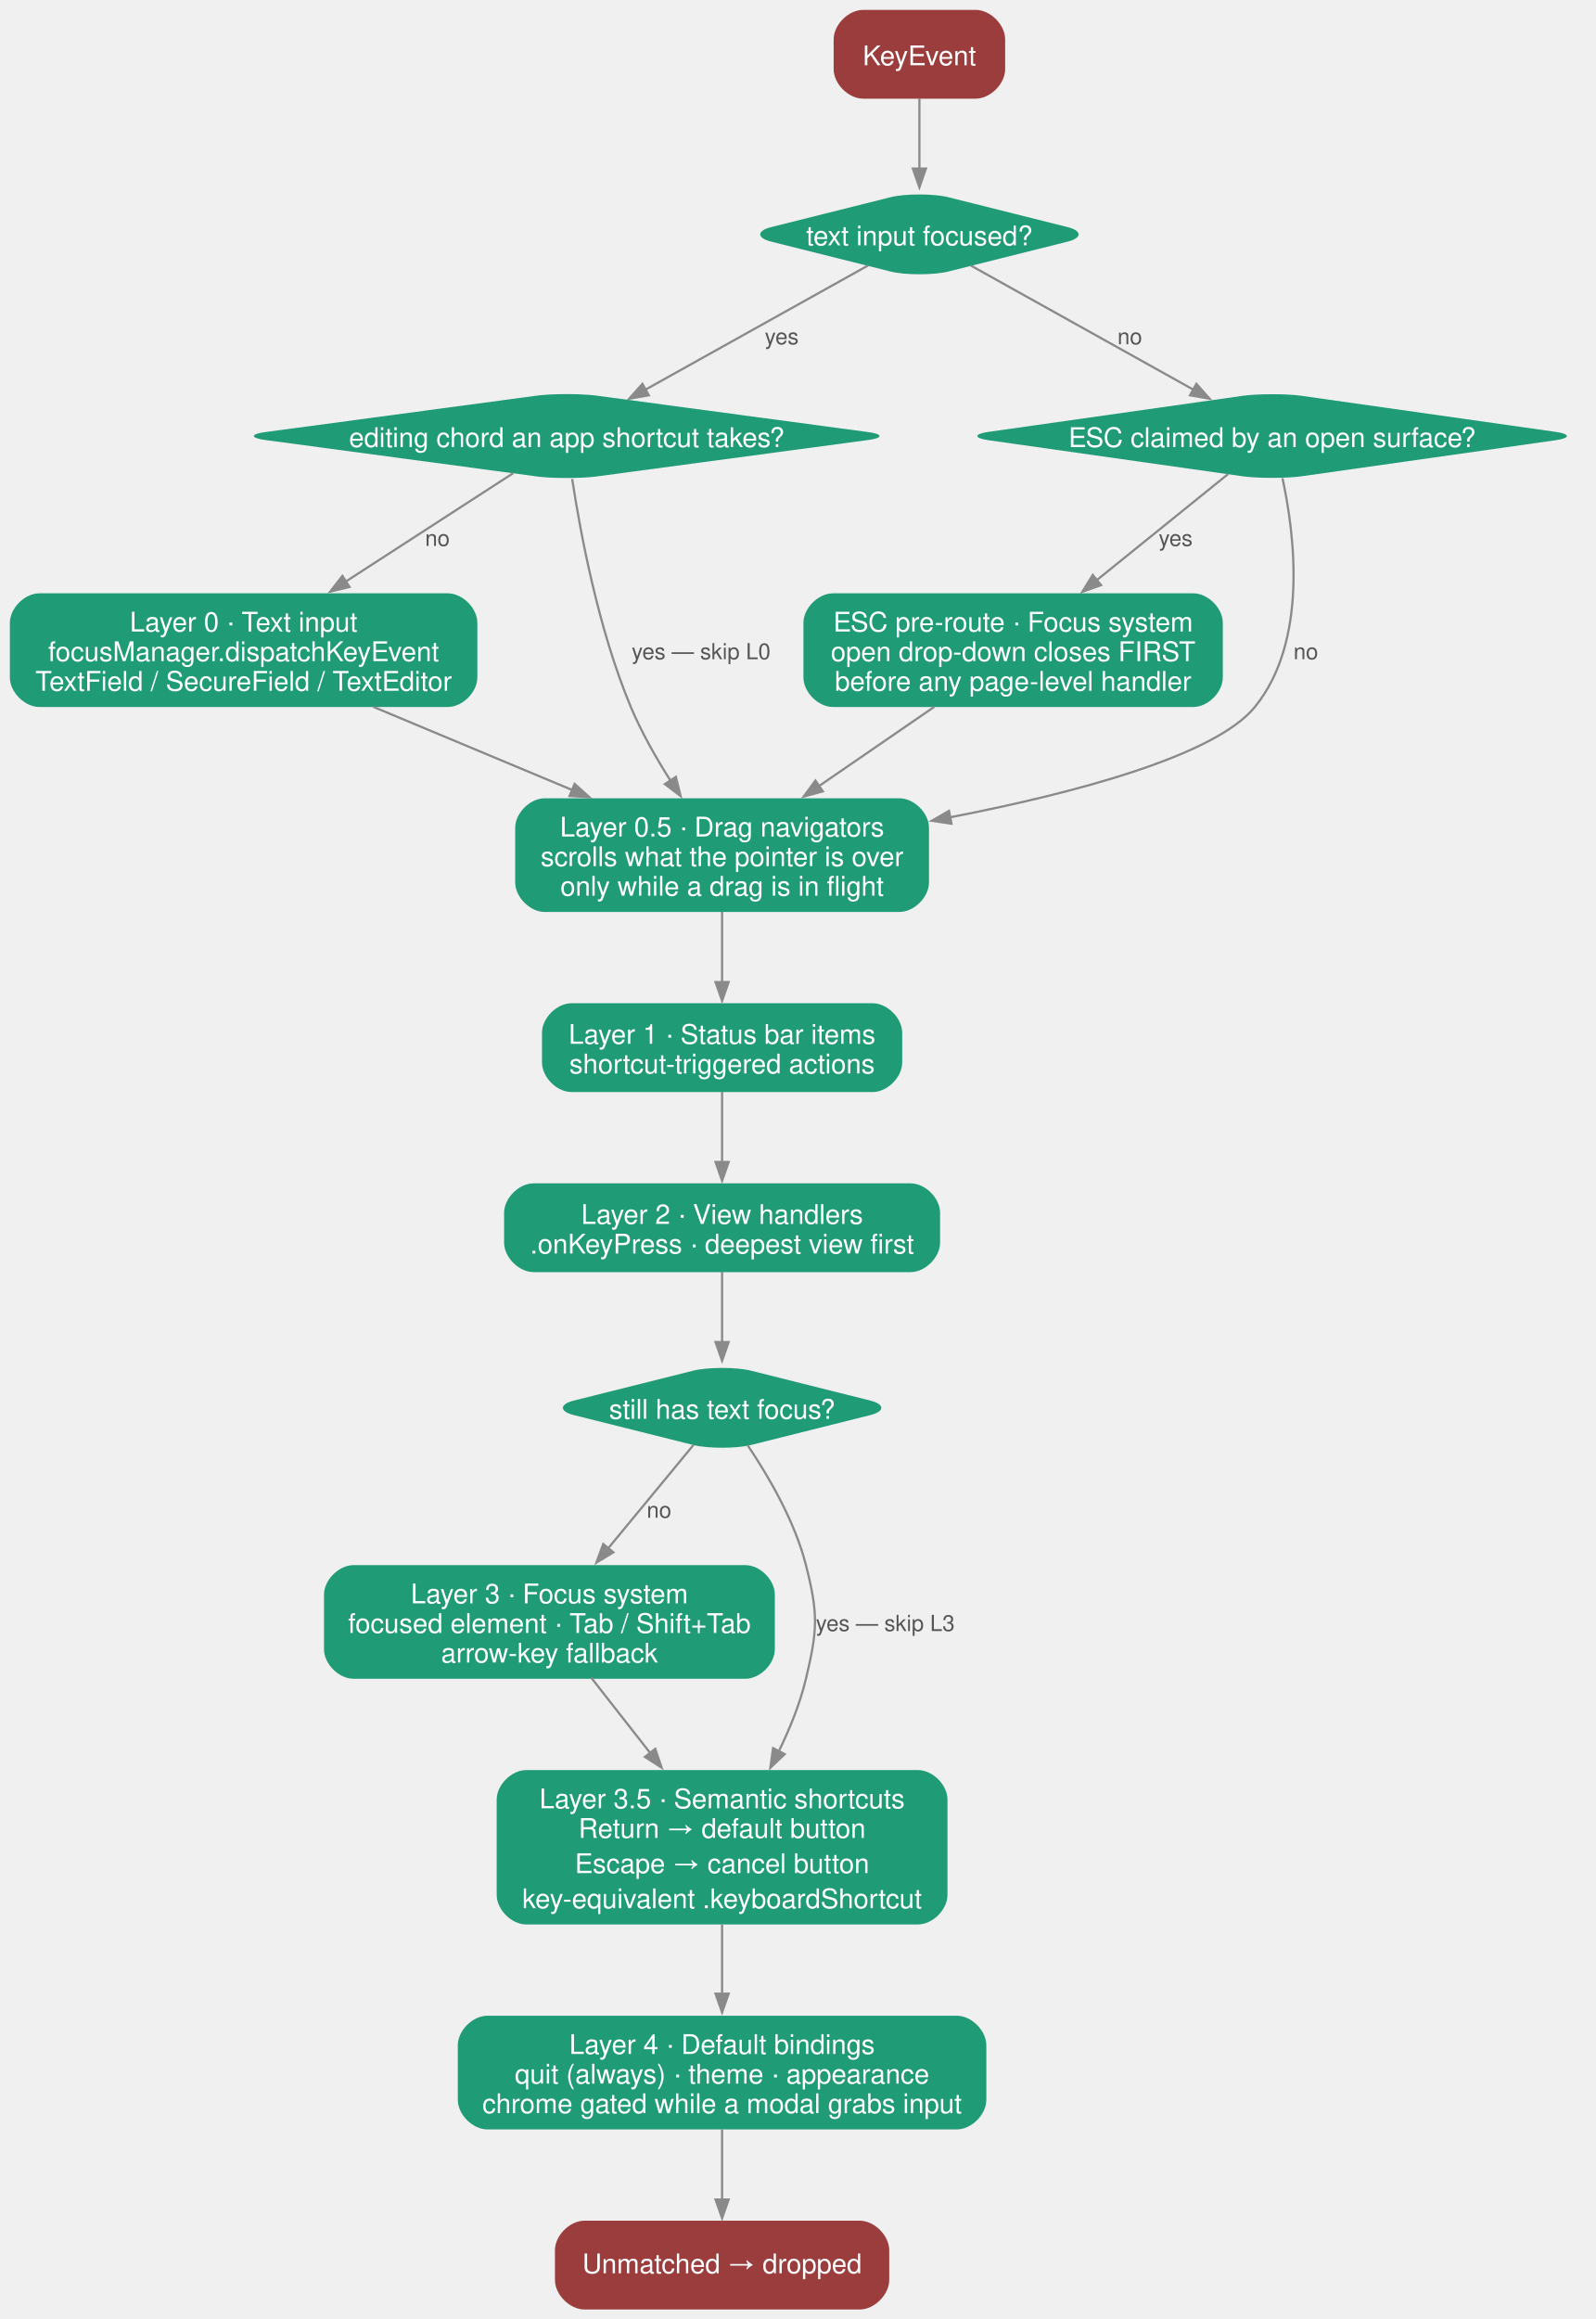
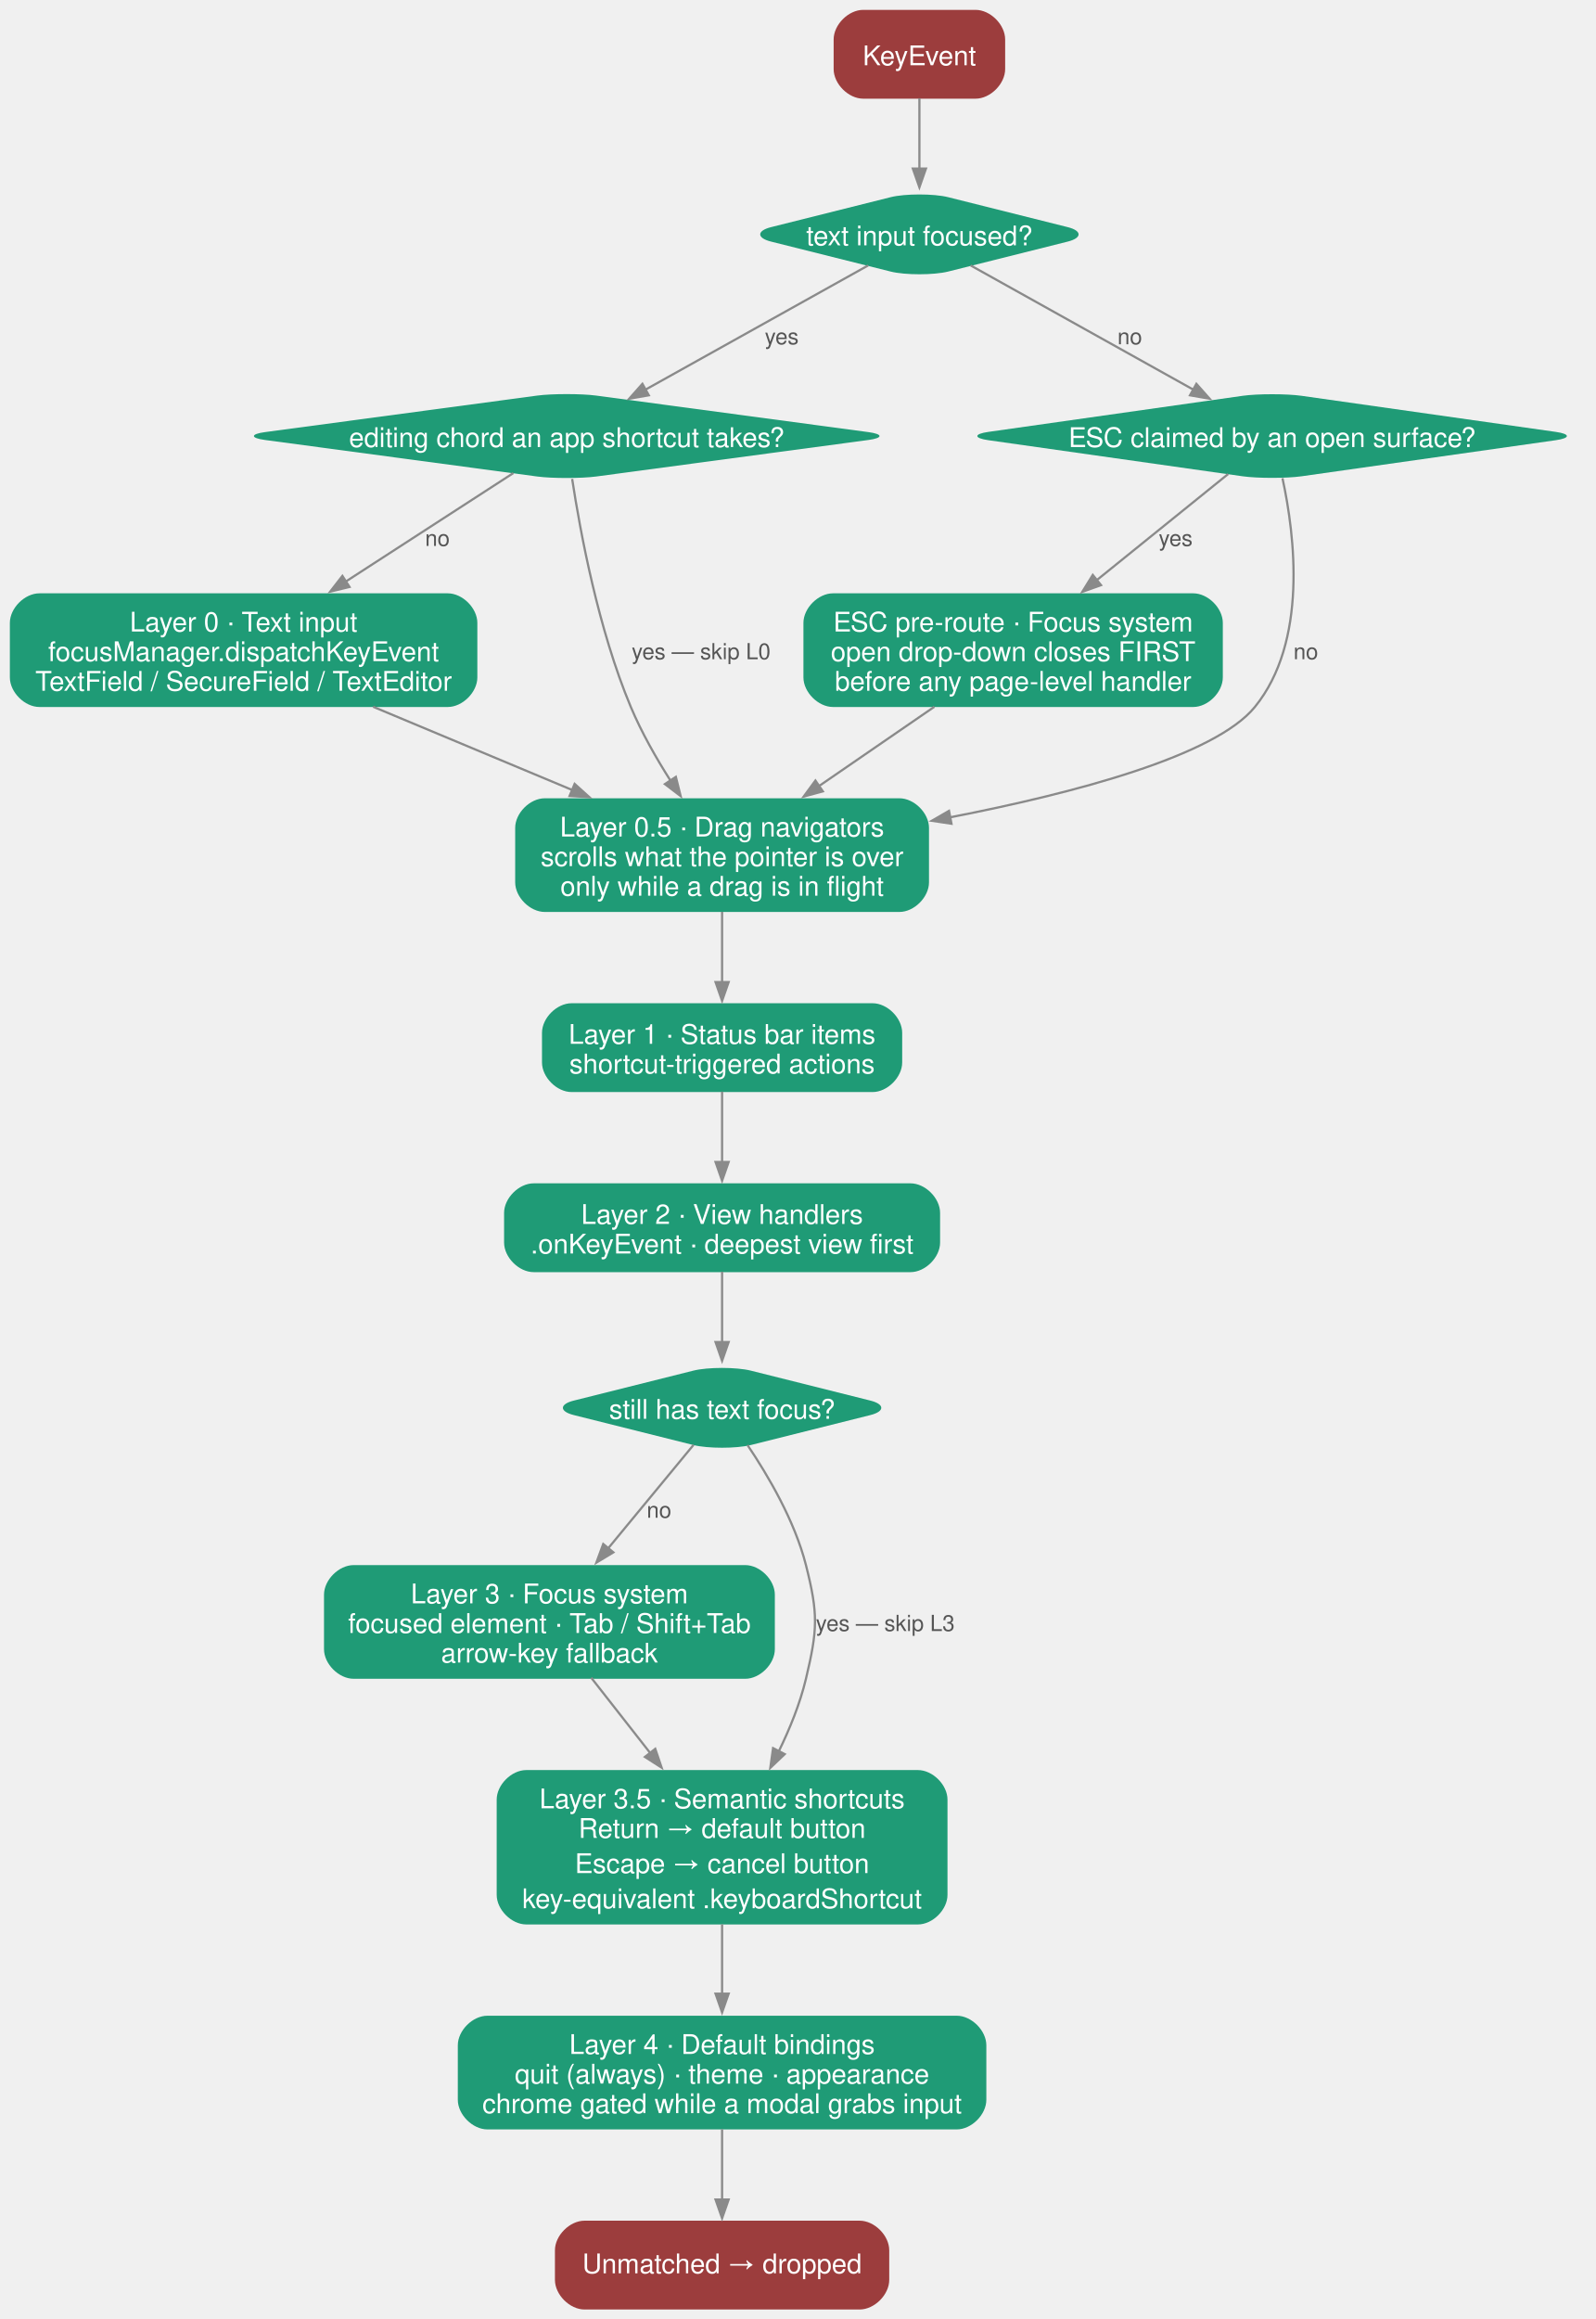
<svg xmlns="http://www.w3.org/2000/svg" width="647pt" height="940pt" viewBox="0.00 0.00 647.00 940.00">
  <style>
.edge path { fill: none; stroke: #8a8a8a; }
.edge polygon { stroke: #8a8a8a; fill: #8a8a8a; }
.cluster path, .cluster polygon { fill: none; stroke: #c8c8c8; }
@media (prefers-color-scheme: dark) {
  .edge text { fill: #cdd1d5; }
  .edge path { stroke: #9aa0a6; }
  .edge polygon { stroke: #9aa0a6; fill: #9aa0a6; }
  .cluster text { fill: #9aa0a6; }
  .cluster path, .cluster polygon { stroke: #5a5a5a; }
}
</style>
  <g id="graph0" class="graph" transform="scale(1 1) rotate(0) translate(4 936.15)">
    <g id="node1" class="node">
      <path fill="#9c3d3d" stroke="black" stroke-width="0" d="M391.54,-932.15C391.54,-932.15 346,-932.15 346,-932.15 340,-932.15 334,-926.15 334,-920.15 334,-920.15 334,-908.15 334,-908.15 334,-902.15 340,-896.15 346,-896.15 346,-896.15 391.54,-896.15 391.54,-896.15 397.54,-896.15 403.54,-902.15 403.54,-908.15 403.54,-908.15 403.54,-920.15 403.54,-920.15 403.54,-926.15 397.54,-932.15 391.54,-932.15" />
      <text xml:space="preserve" text-anchor="middle" x="368.77" y="-909.7" font-family="Helvetica,sans-Serif" font-size="11.00" fill="white">KeyEvent</text>
    </g>
    <g id="node2" class="node">
      <path fill="#1f9b76" stroke="black" stroke-width="0" d="M357.13,-856.23C357.13,-856.23 308.59,-844.07 308.59,-844.07 302.77,-842.61 302.77,-839.69 308.59,-838.23 308.59,-838.23 357.13,-826.07 357.13,-826.07 362.95,-824.61 374.59,-824.61 380.41,-826.07 380.41,-826.07 428.95,-838.23 428.95,-838.23 434.77,-839.69 434.77,-842.61 428.95,-844.07 428.95,-844.07 380.41,-856.23 380.41,-856.23 374.59,-857.69 362.95,-857.69 357.13,-856.23" />
      <text xml:space="preserve" text-anchor="middle" x="368.77" y="-836.7" font-family="Helvetica,sans-Serif" font-size="11.00" fill="white">text input focused?</text>
    </g>
    <g id="edge1" class="edge">
      <path vector-effect="non-scaling-stroke" fill="none" stroke="#8a8a8a" stroke-width="1.2" d="M368.77,-896.32C368.77,-887.75 368.77,-877.14 368.77,-867.59" />
      <polygon fill="#8a8a8a" stroke="#8a8a8a" stroke-width="1.2" points="371.22,-867.67 368.77,-860.67 366.32,-867.67 371.22,-867.67" />
    </g>
    <g id="node3" class="node">
      <path fill="#1f9b76" stroke="black" stroke-width="0" d="M213.88,-775.81C213.88,-775.81 103.41,-760.99 103.41,-760.99 97.46,-760.2 97.46,-758.6 103.41,-757.81 103.41,-757.81 213.88,-742.99 213.88,-742.99 219.82,-742.2 231.72,-742.2 237.66,-742.99 237.66,-742.99 348.13,-757.81 348.13,-757.81 354.08,-758.6 354.08,-760.2 348.13,-760.99 348.13,-760.99 237.66,-775.81 237.66,-775.81 231.72,-776.6 219.82,-776.6 213.88,-775.81" />
      <text xml:space="preserve" text-anchor="middle" x="225.77" y="-754.95" font-family="Helvetica,sans-Serif" font-size="11.00" fill="white">editing chord an app shortcut takes?</text>
    </g>
    <g id="edge2" class="edge">
      <path vector-effect="non-scaling-stroke" fill="none" stroke="#8a8a8a" stroke-width="1.2" d="M347.98,-828.55C324.19,-815.29 284.96,-793.41 257.38,-778.03" />
      <polygon fill="#8a8a8a" stroke="#8a8a8a" stroke-width="1.2" points="258.83,-776.03 251.52,-774.76 256.44,-780.31 258.83,-776.03" />
      <text xml:space="preserve" text-anchor="middle" x="312.96" y="-796.6" font-family="Helvetica,sans-Serif" font-size="9.00" fill="#555555">yes</text>
    </g>
    <g id="node5" class="node">
      <path fill="#1f9b76" stroke="black" stroke-width="0" d="M499.89,-775.72C499.89,-775.72 396.71,-761.08 396.71,-761.08 390.77,-760.24 390.77,-758.56 396.71,-757.72 396.71,-757.72 499.89,-743.08 499.89,-743.08 505.83,-742.24 517.71,-742.24 523.65,-743.08 523.65,-743.08 626.83,-757.72 626.83,-757.72 632.77,-758.56 632.77,-760.24 626.83,-761.08 626.83,-761.08 523.65,-775.72 523.65,-775.72 517.71,-776.56 505.83,-776.56 499.89,-775.72" />
      <text xml:space="preserve" text-anchor="middle" x="511.77" y="-754.95" font-family="Helvetica,sans-Serif" font-size="11.00" fill="white">ESC claimed by an open surface?</text>
    </g>
    <g id="edge5" class="edge">
      <path vector-effect="non-scaling-stroke" fill="none" stroke="#8a8a8a" stroke-width="1.2" d="M389.56,-828.55C413.35,-815.29 452.58,-793.41 480.16,-778.03" />
      <polygon fill="#8a8a8a" stroke="#8a8a8a" stroke-width="1.2" points="481.1,-780.31 486.02,-774.76 478.71,-776.03 481.1,-780.31" />
      <text xml:space="preserve" text-anchor="middle" x="454.08" y="-796.6" font-family="Helvetica,sans-Serif" font-size="9.00" fill="#555555">no</text>
    </g>
    <g id="node4" class="node">
      <path fill="#1f9b76" stroke="black" stroke-width="0" d="M177.54,-695.65C177.54,-695.65 12,-695.65 12,-695.65 6,-695.65 0,-689.65 0,-683.65 0,-683.65 0,-661.57 0,-661.57 0,-655.57 6,-649.57 12,-649.57 12,-649.57 177.54,-649.57 177.54,-649.57 183.54,-649.57 189.54,-655.57 189.54,-661.57 189.54,-661.57 189.54,-683.65 189.54,-683.65 189.54,-689.65 183.54,-695.65 177.54,-695.65" />
      <text xml:space="preserve" text-anchor="middle" x="94.77" y="-680.16" font-family="Helvetica,sans-Serif" font-size="11.00" fill="white">Layer 0 · Text input</text>
      <text xml:space="preserve" text-anchor="middle" x="94.77" y="-668.16" font-family="Helvetica,sans-Serif" font-size="11.00" fill="white">focusManager.dispatchKeyEvent</text>
      <text xml:space="preserve" text-anchor="middle" x="94.77" y="-656.16" font-family="Helvetica,sans-Serif" font-size="11.00" fill="white">TextField / SecureField / TextEditor</text>
    </g>
    <g id="edge3" class="edge">
      <path vector-effect="non-scaling-stroke" fill="none" stroke="#8a8a8a" stroke-width="1.2" d="M204.14,-744.4C185.65,-732.43 158.52,-714.87 135.91,-700.24" />
      <polygon fill="#8a8a8a" stroke="#8a8a8a" stroke-width="1.2" points="137.48,-698.33 130.27,-696.59 134.82,-702.45 137.48,-698.33" />
      <text xml:space="preserve" text-anchor="middle" x="173.36" y="-714.85" font-family="Helvetica,sans-Serif" font-size="9.00" fill="#555555">no</text>
    </g>
    <g id="node7" class="node">
      <path fill="#1f9b76" stroke="black" stroke-width="0" d="M360.66,-612.57C360.66,-612.57 216.88,-612.57 216.88,-612.57 210.88,-612.57 204.88,-606.57 204.88,-600.57 204.88,-600.57 204.88,-578.49 204.88,-578.49 204.88,-572.49 210.88,-566.49 216.88,-566.49 216.88,-566.49 360.66,-566.49 360.66,-566.49 366.66,-566.49 372.66,-572.49 372.66,-578.49 372.66,-578.49 372.66,-600.57 372.66,-600.57 372.66,-606.57 366.66,-612.57 360.66,-612.57" />
      <text xml:space="preserve" text-anchor="middle" x="288.77" y="-597.08" font-family="Helvetica,sans-Serif" font-size="11.00" fill="white">Layer 0.5 · Drag navigators</text>
      <text xml:space="preserve" text-anchor="middle" x="288.77" y="-585.08" font-family="Helvetica,sans-Serif" font-size="11.00" fill="white">scrolls what the pointer is over</text>
      <text xml:space="preserve" text-anchor="middle" x="288.77" y="-573.08" font-family="Helvetica,sans-Serif" font-size="11.00" fill="white">only while a drag is in flight</text>
    </g>
    <g id="edge4" class="edge">
      <path vector-effect="non-scaling-stroke" fill="none" stroke="#8a8a8a" stroke-width="1.2" d="M227.98,-742.02C231.3,-720.26 238.62,-680.92 251.77,-649.57 256.09,-639.27 262.11,-628.72 268.03,-619.44" />
      <polygon fill="#8a8a8a" stroke="#8a8a8a" stroke-width="1.2" points="269.93,-621.01 271.73,-613.82 265.84,-618.32 269.93,-621.01" />
      <text xml:space="preserve" text-anchor="middle" x="280.27" y="-668.93" font-family="Helvetica,sans-Serif" font-size="9.00" fill="#555555">yes — skip L0</text>
    </g>
    <g id="edge6" class="edge">
      <path vector-effect="non-scaling-stroke" fill="none" stroke="#8a8a8a" stroke-width="1.2" d="M147.27,-649.67C172.29,-639.21 202.34,-626.65 228.31,-615.8" />
      <polygon fill="#8a8a8a" stroke="#8a8a8a" stroke-width="1.2" points="229.04,-618.15 234.55,-613.19 227.15,-613.63 229.04,-618.15" />
    </g>
    <g id="node6" class="node">
      <path fill="#1f9b76" stroke="black" stroke-width="0" d="M479.79,-695.65C479.79,-695.65 333.75,-695.65 333.75,-695.65 327.75,-695.65 321.75,-689.65 321.75,-683.65 321.75,-683.65 321.75,-661.57 321.75,-661.57 321.75,-655.57 327.75,-649.57 333.75,-649.57 333.75,-649.57 479.79,-649.57 479.79,-649.57 485.79,-649.57 491.79,-655.57 491.79,-661.57 491.79,-661.57 491.79,-683.65 491.79,-683.65 491.79,-689.65 485.79,-695.65 479.79,-695.65" />
      <text xml:space="preserve" text-anchor="middle" x="406.77" y="-680.16" font-family="Helvetica,sans-Serif" font-size="11.00" fill="white">ESC pre-route · Focus system</text>
      <text xml:space="preserve" text-anchor="middle" x="406.77" y="-668.16" font-family="Helvetica,sans-Serif" font-size="11.00" fill="white">open drop-down closes FIRST</text>
      <text xml:space="preserve" text-anchor="middle" x="406.77" y="-656.16" font-family="Helvetica,sans-Serif" font-size="11.00" fill="white">before any page-level handler</text>
    </g>
    <g id="edge7" class="edge">
      <path vector-effect="non-scaling-stroke" fill="none" stroke="#8a8a8a" stroke-width="1.2" d="M493.96,-744.02C479.26,-732.15 458.01,-714.98 440.16,-700.57" />
      <polygon fill="#8a8a8a" stroke="#8a8a8a" stroke-width="1.2" points="442.16,-699.04 435.17,-696.54 439.08,-702.85 442.16,-699.04" />
      <text xml:space="preserve" text-anchor="middle" x="472.68" y="-714.85" font-family="Helvetica,sans-Serif" font-size="9.00" fill="#555555">yes</text>
    </g>
    <g id="edge8" class="edge">
      <path vector-effect="non-scaling-stroke" fill="none" stroke="#8a8a8a" stroke-width="1.2" d="M515.98,-742.3C521.02,-719.06 526.31,-675.98 504.77,-649.57 488.62,-629.77 432.12,-614.74 380.96,-604.8" />
      <polygon fill="#8a8a8a" stroke="#8a8a8a" stroke-width="1.2" points="381.59,-602.43 374.25,-603.53 380.67,-607.24 381.59,-602.43" />
      <text xml:space="preserve" text-anchor="middle" x="525.45" y="-668.93" font-family="Helvetica,sans-Serif" font-size="9.00" fill="#555555">no</text>
    </g>
    <g id="edge9" class="edge">
      <path vector-effect="non-scaling-stroke" fill="none" stroke="#8a8a8a" stroke-width="1.2" d="M374.84,-649.67C360.28,-639.66 342.91,-627.73 327.6,-617.21" />
      <polygon fill="#8a8a8a" stroke="#8a8a8a" stroke-width="1.2" points="329.38,-615.46 322.22,-613.52 326.61,-619.5 329.38,-615.46" />
    </g>
    <g id="node8" class="node">
      <path fill="#1f9b76" stroke="black" stroke-width="0" d="M349.79,-529.49C349.79,-529.49 227.75,-529.49 227.75,-529.49 221.75,-529.49 215.75,-523.49 215.75,-517.49 215.75,-517.49 215.75,-505.49 215.75,-505.49 215.75,-499.49 221.75,-493.49 227.75,-493.49 227.75,-493.49 349.79,-493.49 349.79,-493.49 355.79,-493.49 361.79,-499.49 361.79,-505.49 361.79,-505.49 361.79,-517.49 361.79,-517.49 361.79,-523.49 355.79,-529.49 349.79,-529.49" />
      <text xml:space="preserve" text-anchor="middle" x="288.77" y="-513.04" font-family="Helvetica,sans-Serif" font-size="11.00" fill="white">Layer 1 · Status bar items</text>
      <text xml:space="preserve" text-anchor="middle" x="288.77" y="-501.04" font-family="Helvetica,sans-Serif" font-size="11.00" fill="white">shortcut-triggered actions</text>
    </g>
    <g id="edge10" class="edge">
      <path vector-effect="non-scaling-stroke" fill="none" stroke="#8a8a8a" stroke-width="1.2" d="M288.77,-566.54C288.77,-557.59 288.77,-547.19 288.77,-537.92" />
      <polygon fill="#8a8a8a" stroke="#8a8a8a" stroke-width="1.2" points="291.22,-537.93 288.77,-530.93 286.32,-537.93 291.22,-537.93" />
    </g>
    <g id="node9" class="node">
      <path fill="#1f9b76" stroke="black" stroke-width="0" d="M365.16,-456.49C365.16,-456.49 212.38,-456.49 212.38,-456.49 206.38,-456.49 200.38,-450.49 200.38,-444.49 200.38,-444.49 200.38,-432.49 200.38,-432.49 200.38,-426.49 206.38,-420.49 212.38,-420.49 212.38,-420.49 365.16,-420.49 365.16,-420.49 371.16,-420.49 377.16,-426.49 377.16,-432.49 377.16,-432.49 377.16,-444.49 377.16,-444.49 377.16,-450.49 371.16,-456.49 365.16,-456.49" />
      <text xml:space="preserve" text-anchor="middle" x="288.77" y="-440.04" font-family="Helvetica,sans-Serif" font-size="11.00" fill="white">Layer 2 · View handlers</text>
-       <text xml:space="preserve" text-anchor="middle" x="288.77" y="-428.04" font-family="Helvetica,sans-Serif" font-size="11.00" fill="white">.onKeyPress · deepest view first</text>
+       <text xml:space="preserve" text-anchor="middle" x="288.77" y="-428.04" font-family="Helvetica,sans-Serif" font-size="11.00" fill="white">.onKeyEvent · deepest view first</text>
    </g>
    <g id="edge11" class="edge">
      <path vector-effect="non-scaling-stroke" fill="none" stroke="#8a8a8a" stroke-width="1.2" d="M288.77,-493.66C288.77,-485.09 288.77,-474.48 288.77,-464.93" />
      <polygon fill="#8a8a8a" stroke="#8a8a8a" stroke-width="1.2" points="291.22,-465.01 288.77,-458.01 286.32,-465.01 291.22,-465.01" />
    </g>
    <g id="node10" class="node">
      <path fill="#1f9b76" stroke="black" stroke-width="0" d="M277.13,-380.57C277.13,-380.57 228.59,-368.41 228.59,-368.41 222.77,-366.95 222.77,-364.03 228.59,-362.57 228.59,-362.57 277.13,-350.41 277.13,-350.41 282.95,-348.95 294.59,-348.95 300.41,-350.41 300.41,-350.41 348.95,-362.57 348.95,-362.57 354.77,-364.03 354.77,-366.95 348.95,-368.41 348.95,-368.41 300.41,-380.57 300.41,-380.57 294.59,-382.03 282.95,-382.03 277.13,-380.57" />
      <text xml:space="preserve" text-anchor="middle" x="288.77" y="-361.04" font-family="Helvetica,sans-Serif" font-size="11.00" fill="white">still has text focus?</text>
    </g>
    <g id="edge12" class="edge">
      <path vector-effect="non-scaling-stroke" fill="none" stroke="#8a8a8a" stroke-width="1.2" d="M288.77,-420.66C288.77,-412.09 288.77,-401.48 288.77,-391.93" />
      <polygon fill="#8a8a8a" stroke="#8a8a8a" stroke-width="1.2" points="291.22,-392.01 288.77,-385.01 286.32,-392.01 291.22,-392.01" />
    </g>
    <g id="node11" class="node">
      <path fill="#1f9b76" stroke="black" stroke-width="0" d="M298.16,-301.74C298.16,-301.74 139.38,-301.74 139.38,-301.74 133.38,-301.74 127.37,-295.74 127.37,-289.74 127.37,-289.74 127.37,-267.66 127.37,-267.66 127.37,-261.66 133.38,-255.66 139.38,-255.66 139.38,-255.66 298.16,-255.66 298.16,-255.66 304.16,-255.66 310.16,-261.66 310.16,-267.66 310.16,-267.66 310.16,-289.74 310.16,-289.74 310.16,-295.74 304.16,-301.74 298.16,-301.74" />
      <text xml:space="preserve" text-anchor="middle" x="218.77" y="-286.25" font-family="Helvetica,sans-Serif" font-size="11.00" fill="white">Layer 3 · Focus system</text>
      <text xml:space="preserve" text-anchor="middle" x="218.77" y="-274.25" font-family="Helvetica,sans-Serif" font-size="11.00" fill="white">focused element · Tab / Shift+Tab</text>
      <text xml:space="preserve" text-anchor="middle" x="218.77" y="-262.25" font-family="Helvetica,sans-Serif" font-size="11.00" fill="white">arrow-key fallback</text>
    </g>
    <g id="edge14" class="edge">
      <path vector-effect="non-scaling-stroke" fill="none" stroke="#8a8a8a" stroke-width="1.2" d="M277.21,-350.49C267.8,-339.09 254.21,-322.62 242.5,-308.44" />
      <polygon fill="#8a8a8a" stroke="#8a8a8a" stroke-width="1.2" points="244.43,-306.93 238.08,-303.09 240.65,-310.05 244.43,-306.93" />
      <text xml:space="preserve" text-anchor="middle" x="263.21" y="-320.94" font-family="Helvetica,sans-Serif" font-size="9.00" fill="#555555">no</text>
    </g>
    <g id="node12" class="node">
      <path fill="#1f9b76" stroke="black" stroke-width="0" d="M368.16,-218.66C368.16,-218.66 209.38,-218.66 209.38,-218.66 203.38,-218.66 197.38,-212.66 197.38,-206.66 197.38,-206.66 197.38,-168.08 197.38,-168.08 197.38,-162.08 203.38,-156.08 209.38,-156.08 209.38,-156.08 368.16,-156.08 368.16,-156.08 374.16,-156.08 380.16,-162.08 380.16,-168.08 380.16,-168.08 380.16,-206.66 380.16,-206.66 380.16,-212.66 374.16,-218.66 368.16,-218.66" />
      <text xml:space="preserve" text-anchor="middle" x="288.77" y="-203.17" font-family="Helvetica,sans-Serif" font-size="11.00" fill="white">Layer 3.5 · Semantic shortcuts</text>
      <text xml:space="preserve" text-anchor="middle" x="288.77" y="-191.17" font-family="Helvetica,sans-Serif" font-size="11.00" fill="white">Return → default button</text>
      <text xml:space="preserve" text-anchor="middle" x="288.77" y="-176.92" font-family="Helvetica,sans-Serif" font-size="11.00" fill="white">Escape → cancel button</text>
      <text xml:space="preserve" text-anchor="middle" x="288.77" y="-162.67" font-family="Helvetica,sans-Serif" font-size="11.00" fill="white">key-equivalent .keyboardShortcut</text>
    </g>
    <g id="edge13" class="edge">
      <path vector-effect="non-scaling-stroke" fill="none" stroke="#8a8a8a" stroke-width="1.2" d="M299.08,-350.39C307.31,-338.2 318.2,-319.76 322.77,-301.74 327.8,-281.89 327.52,-275.58 322.77,-255.66 320.38,-245.61 316.23,-235.37 311.63,-226" />
      <polygon fill="#8a8a8a" stroke="#8a8a8a" stroke-width="1.2" points="313.91,-225.08 308.53,-219.97 309.56,-227.32 313.91,-225.08" />
      <text xml:space="preserve" text-anchor="middle" x="354.94" y="-275.02" font-family="Helvetica,sans-Serif" font-size="9.00" fill="#555555">yes — skip L3</text>
    </g>
    <g id="edge15" class="edge">
      <path vector-effect="non-scaling-stroke" fill="none" stroke="#8a8a8a" stroke-width="1.2" d="M235.72,-256.08C242.95,-246.84 251.6,-235.8 259.8,-225.34" />
      <polygon fill="#8a8a8a" stroke="#8a8a8a" stroke-width="1.2" points="261.6,-227.02 263.98,-220 257.74,-224 261.6,-227.02" />
    </g>
    <g id="node13" class="node">
      <path fill="#1f9b76" stroke="black" stroke-width="0" d="M383.91,-119.08C383.91,-119.08 193.62,-119.08 193.62,-119.08 187.62,-119.08 181.62,-113.08 181.62,-107.08 181.62,-107.08 181.62,-85 181.62,-85 181.62,-79 187.62,-73 193.62,-73 193.62,-73 383.91,-73 383.91,-73 389.91,-73 395.91,-79 395.91,-85 395.91,-85 395.91,-107.08 395.91,-107.08 395.91,-113.08 389.91,-119.08 383.91,-119.08" />
      <text xml:space="preserve" text-anchor="middle" x="288.77" y="-103.59" font-family="Helvetica,sans-Serif" font-size="11.00" fill="white">Layer 4 · Default bindings</text>
      <text xml:space="preserve" text-anchor="middle" x="288.77" y="-91.59" font-family="Helvetica,sans-Serif" font-size="11.00" fill="white">quit (always) · theme · appearance</text>
      <text xml:space="preserve" text-anchor="middle" x="288.77" y="-79.59" font-family="Helvetica,sans-Serif" font-size="11.00" fill="white">chrome gated while a modal grabs input</text>
    </g>
    <g id="edge16" class="edge">
      <path vector-effect="non-scaling-stroke" fill="none" stroke="#8a8a8a" stroke-width="1.2" d="M288.77,-156.13C288.77,-147.02 288.77,-137.01 288.77,-127.86" />
      <polygon fill="#8a8a8a" stroke="#8a8a8a" stroke-width="1.2" points="291.22,-127.88 288.77,-120.88 286.32,-127.88 291.22,-127.88" />
    </g>
    <g id="node14" class="node">
      <path fill="#9c3d3d" stroke="black" stroke-width="0" d="M344.54,-36C344.54,-36 233,-36 233,-36 227,-36 221,-30 221,-24 221,-24 221,-12 221,-12 221,-6 227,0 233,0 233,0 344.54,0 344.54,0 350.54,0 356.54,-6 356.54,-12 356.54,-12 356.54,-24 356.54,-24 356.54,-30 350.54,-36 344.54,-36" />
      <text xml:space="preserve" text-anchor="middle" x="288.77" y="-14.68" font-family="Helvetica,sans-Serif" font-size="11.00" fill="white">Unmatched → dropped</text>
    </g>
    <g id="edge17" class="edge">
      <path vector-effect="non-scaling-stroke" fill="none" stroke="#8a8a8a" stroke-width="1.2" d="M288.77,-73.05C288.77,-64.1 288.77,-53.7 288.77,-44.43" />
      <polygon fill="#8a8a8a" stroke="#8a8a8a" stroke-width="1.2" points="291.22,-44.44 288.77,-37.44 286.32,-44.44 291.22,-44.44" />
    </g>
  </g>
</svg>
